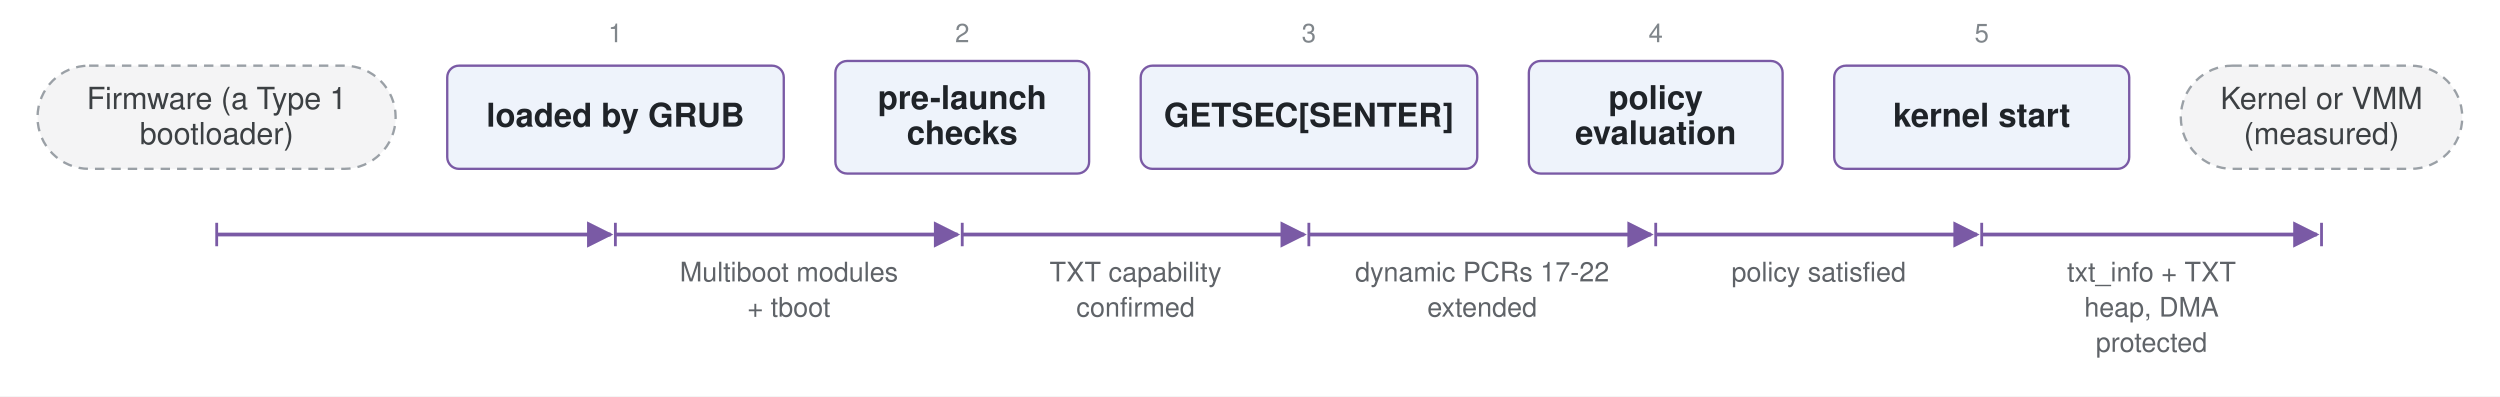
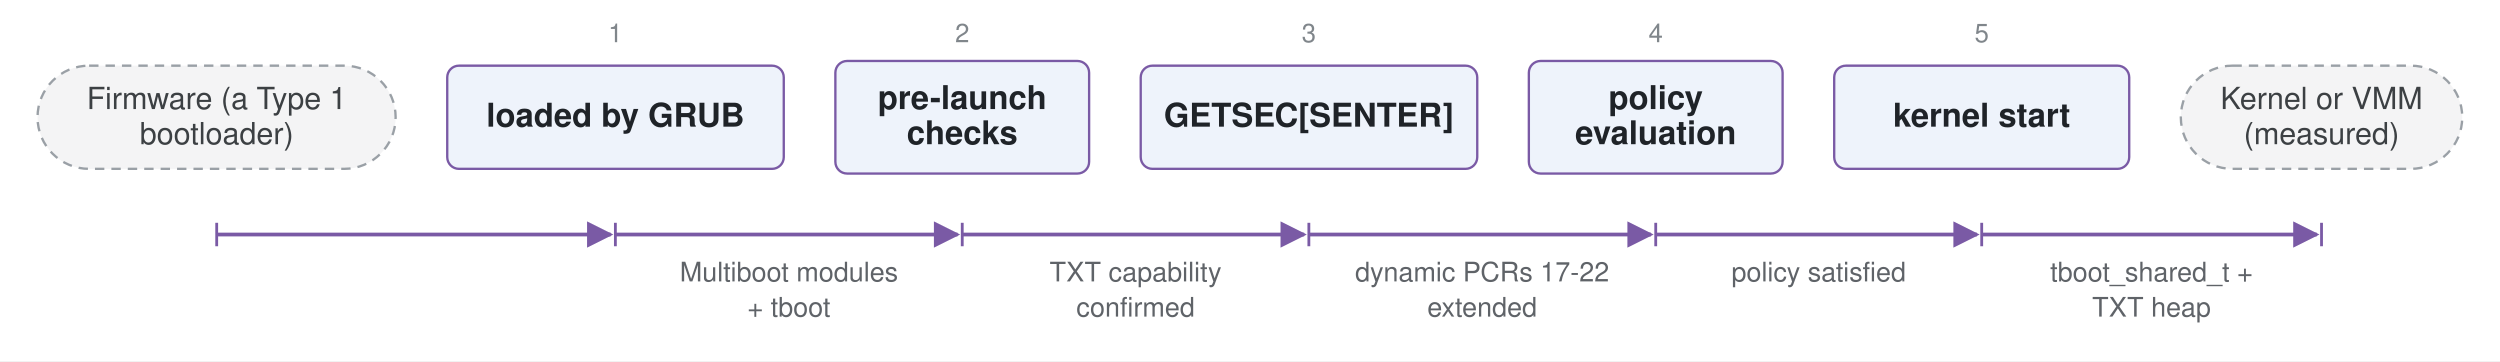
- <svg xmlns="http://www.w3.org/2000/svg" viewBox="0 0 1066 169" width="1066" height="169" role="img">
+ <svg xmlns="http://www.w3.org/2000/svg" viewBox="0 0 1066 154" width="1066" height="154" role="img">
  <defs>
    <marker id="a" viewBox="0 0 10 10" refX="9" refY="5" markerWidth="7" markerHeight="7" orient="auto-start-reverse">
      <path d="M0,0 L10,5 L0,10 z" fill="#7a5aa5" />
    </marker>
  </defs>
-   <rect width="1066" height="169" fill="#ffffff" />
+   <rect width="1066" height="154" fill="#ffffff" />
  <rect x="16.0" y="28.0" width="152.7" height="44.0" rx="22" fill="#f4f4f5" stroke="#9aa0a6" stroke-dasharray="4 3" />
  <text x="92.4" y="46.5" text-anchor="middle" font-family="-apple-system,BlinkMacSystemFont,'Segoe UI',Helvetica,Arial,sans-serif" font-size="13.0" font-weight="normal" fill="#3c4043">Firmware (a Type 1</text>
  <text x="92.4" y="61.5" text-anchor="middle" font-family="-apple-system,BlinkMacSystemFont,'Segoe UI',Helvetica,Arial,sans-serif" font-size="13.0" font-weight="normal" fill="#3c4043">bootloader)</text>
  <rect x="190.7" y="28.0" width="143.5" height="44.0" rx="5" fill="#eef3fb" stroke="#7a5aa5" />
  <text x="262.4" y="54.0" text-anchor="middle" font-family="-apple-system,BlinkMacSystemFont,'Segoe UI',Helvetica,Arial,sans-serif" font-size="14.0" font-weight="600" fill="#1f2328">loaded by GRUB</text>
  <text x="262.4" y="18" text-anchor="middle" font-family="-apple-system,BlinkMacSystemFont,'Segoe UI',Helvetica,Arial,sans-serif" font-size="11" fill="#80868b">1</text>
  <rect x="356.2" y="26.0" width="108.2" height="48.0" rx="5" fill="#eef3fb" stroke="#7a5aa5" />
  <text x="410.3" y="46.5" text-anchor="middle" font-family="-apple-system,BlinkMacSystemFont,'Segoe UI',Helvetica,Arial,sans-serif" font-size="14.0" font-weight="600" fill="#1f2328">pre-launch</text>
  <text x="410.3" y="61.5" text-anchor="middle" font-family="-apple-system,BlinkMacSystemFont,'Segoe UI',Helvetica,Arial,sans-serif" font-size="14.0" font-weight="600" fill="#1f2328">checks</text>
  <text x="410.3" y="18" text-anchor="middle" font-family="-apple-system,BlinkMacSystemFont,'Segoe UI',Helvetica,Arial,sans-serif" font-size="11" fill="#80868b">2</text>
  <rect x="486.4" y="28.0" width="143.5" height="44.0" rx="5" fill="#eef3fb" stroke="#7a5aa5" />
  <text x="558.1" y="54.0" text-anchor="middle" font-family="-apple-system,BlinkMacSystemFont,'Segoe UI',Helvetica,Arial,sans-serif" font-size="14.0" font-weight="600" fill="#1f2328">GETSEC[SENTER]</text>
  <text x="558.1" y="18" text-anchor="middle" font-family="-apple-system,BlinkMacSystemFont,'Segoe UI',Helvetica,Arial,sans-serif" font-size="11" fill="#80868b">3</text>
  <rect x="651.9" y="26.0" width="108.2" height="48.0" rx="5" fill="#eef3fb" stroke="#7a5aa5" />
  <text x="706.0" y="46.5" text-anchor="middle" font-family="-apple-system,BlinkMacSystemFont,'Segoe UI',Helvetica,Arial,sans-serif" font-size="14.0" font-weight="600" fill="#1f2328">policy</text>
  <text x="706.0" y="61.5" text-anchor="middle" font-family="-apple-system,BlinkMacSystemFont,'Segoe UI',Helvetica,Arial,sans-serif" font-size="14.0" font-weight="600" fill="#1f2328">evaluation</text>
  <text x="706.0" y="18" text-anchor="middle" font-family="-apple-system,BlinkMacSystemFont,'Segoe UI',Helvetica,Arial,sans-serif" font-size="11" fill="#80868b">4</text>
  <rect x="782.1" y="28.0" width="125.8" height="44.0" rx="5" fill="#eef3fb" stroke="#7a5aa5" />
  <text x="845.0" y="54.0" text-anchor="middle" font-family="-apple-system,BlinkMacSystemFont,'Segoe UI',Helvetica,Arial,sans-serif" font-size="14.0" font-weight="600" fill="#1f2328">kernel start</text>
  <text x="845.0" y="18" text-anchor="middle" font-family="-apple-system,BlinkMacSystemFont,'Segoe UI',Helvetica,Arial,sans-serif" font-size="11" fill="#80868b">5</text>
  <rect x="929.9" y="28.0" width="120.0" height="44.0" rx="22" fill="#f4f4f5" stroke="#9aa0a6" stroke-dasharray="4 3" />
  <text x="989.9" y="46.5" text-anchor="middle" font-family="-apple-system,BlinkMacSystemFont,'Segoe UI',Helvetica,Arial,sans-serif" font-size="13.0" font-weight="normal" fill="#3c4043">Kernel or VMM</text>
  <text x="989.9" y="61.5" text-anchor="middle" font-family="-apple-system,BlinkMacSystemFont,'Segoe UI',Helvetica,Arial,sans-serif" font-size="13.0" font-weight="normal" fill="#3c4043">(measured)</text>
  <line x1="92.4" y1="100" x2="260.4" y2="100" stroke="#7a5aa5" stroke-width="1.6" marker-end="url(#a)" />
  <line x1="92.4" y1="95" x2="92.4" y2="105" stroke="#7a5aa5" stroke-width="1.2" />
  <line x1="262.4" y1="100" x2="408.3" y2="100" stroke="#7a5aa5" stroke-width="1.6" marker-end="url(#a)" />
  <line x1="262.4" y1="95" x2="262.4" y2="105" stroke="#7a5aa5" stroke-width="1.2" />
  <text x="336.4" y="120.0" text-anchor="middle" font-family="-apple-system,BlinkMacSystemFont,'Segoe UI',Helvetica,Arial,sans-serif" font-size="11.5" font-weight="normal" fill="#5f6368">Multiboot modules</text>
  <text x="336.4" y="135.0" text-anchor="middle" font-family="-apple-system,BlinkMacSystemFont,'Segoe UI',Helvetica,Arial,sans-serif" font-size="11.5" font-weight="normal" fill="#5f6368">+ tboot</text>
  <line x1="410.3" y1="100" x2="556.1" y2="100" stroke="#7a5aa5" stroke-width="1.6" marker-end="url(#a)" />
  <line x1="410.3" y1="95" x2="410.3" y2="105" stroke="#7a5aa5" stroke-width="1.2" />
  <text x="484.2" y="120.0" text-anchor="middle" font-family="-apple-system,BlinkMacSystemFont,'Segoe UI',Helvetica,Arial,sans-serif" font-size="11.5" font-weight="normal" fill="#5f6368">TXT capability</text>
  <text x="484.2" y="135.0" text-anchor="middle" font-family="-apple-system,BlinkMacSystemFont,'Segoe UI',Helvetica,Arial,sans-serif" font-size="11.5" font-weight="normal" fill="#5f6368">confirmed</text>
  <line x1="558.1" y1="100" x2="704.0" y2="100" stroke="#7a5aa5" stroke-width="1.6" marker-end="url(#a)" />
  <line x1="558.1" y1="95" x2="558.1" y2="105" stroke="#7a5aa5" stroke-width="1.2" />
  <text x="632.0" y="120.0" text-anchor="middle" font-family="-apple-system,BlinkMacSystemFont,'Segoe UI',Helvetica,Arial,sans-serif" font-size="11.5" font-weight="normal" fill="#5f6368">dynamic PCRs 17-22</text>
  <text x="632.0" y="135.0" text-anchor="middle" font-family="-apple-system,BlinkMacSystemFont,'Segoe UI',Helvetica,Arial,sans-serif" font-size="11.5" font-weight="normal" fill="#5f6368">extended</text>
  <line x1="706.0" y1="100" x2="843.0" y2="100" stroke="#7a5aa5" stroke-width="1.6" marker-end="url(#a)" />
  <line x1="706.0" y1="95" x2="706.0" y2="105" stroke="#7a5aa5" stroke-width="1.2" />
  <text x="775.5" y="120.0" text-anchor="middle" font-family="-apple-system,BlinkMacSystemFont,'Segoe UI',Helvetica,Arial,sans-serif" font-size="11.5" font-weight="normal" fill="#5f6368">policy satisfied</text>
  <line x1="845.0" y1="100" x2="987.9" y2="100" stroke="#7a5aa5" stroke-width="1.6" marker-end="url(#a)" />
  <line x1="845.0" y1="95" x2="845.0" y2="105" stroke="#7a5aa5" stroke-width="1.2" />
-   <text x="917.4" y="120.0" text-anchor="middle" font-family="-apple-system,BlinkMacSystemFont,'Segoe UI',Helvetica,Arial,sans-serif" font-size="11.5" font-weight="normal" fill="#5f6368">txt_info + TXT</text>
-   <text x="917.4" y="135.0" text-anchor="middle" font-family="-apple-system,BlinkMacSystemFont,'Segoe UI',Helvetica,Arial,sans-serif" font-size="11.5" font-weight="normal" fill="#5f6368">heap, DMA</text>
-   <text x="917.4" y="150.0" text-anchor="middle" font-family="-apple-system,BlinkMacSystemFont,'Segoe UI',Helvetica,Arial,sans-serif" font-size="11.5" font-weight="normal" fill="#5f6368">protected</text>
+   <text x="917.4" y="120.0" text-anchor="middle" font-family="-apple-system,BlinkMacSystemFont,'Segoe UI',Helvetica,Arial,sans-serif" font-size="11.5" font-weight="normal" fill="#5f6368">tboot_shared_t +</text>
+   <text x="917.4" y="135.0" text-anchor="middle" font-family="-apple-system,BlinkMacSystemFont,'Segoe UI',Helvetica,Arial,sans-serif" font-size="11.5" font-weight="normal" fill="#5f6368">TXT heap</text>
  <line x1="989.9" y1="95" x2="989.9" y2="105" stroke="#7a5aa5" stroke-width="1.2" />
</svg>
